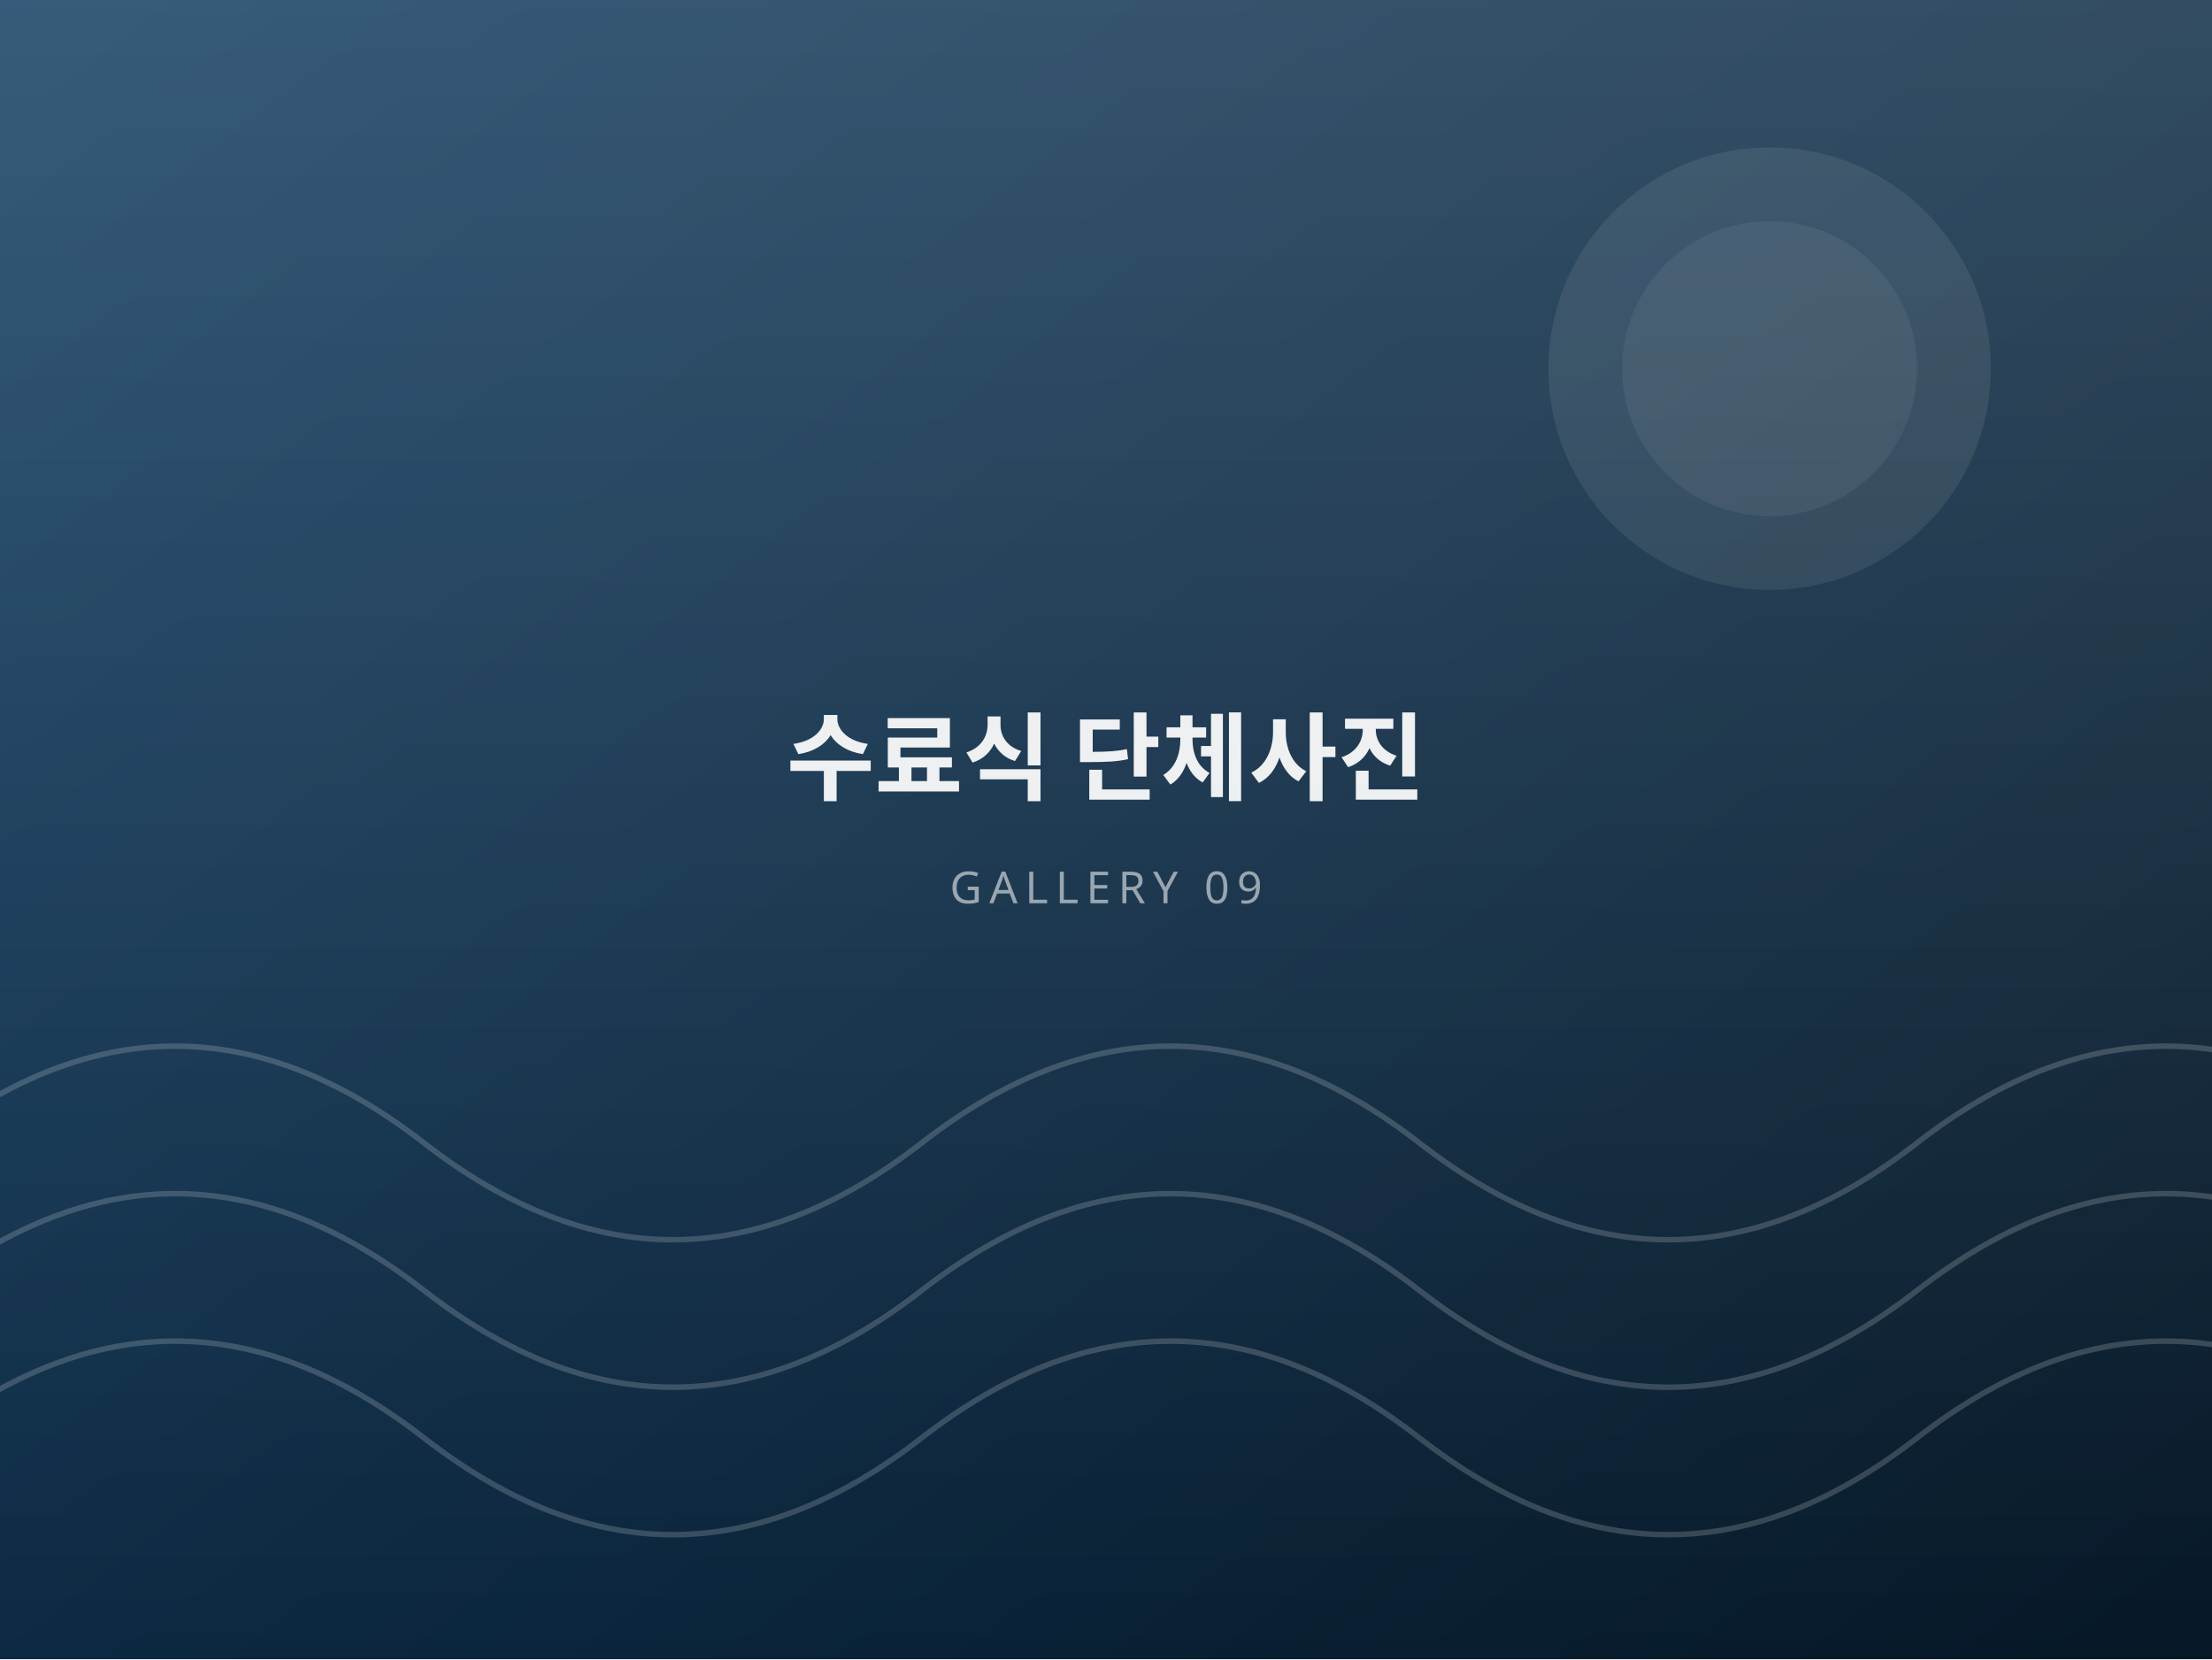
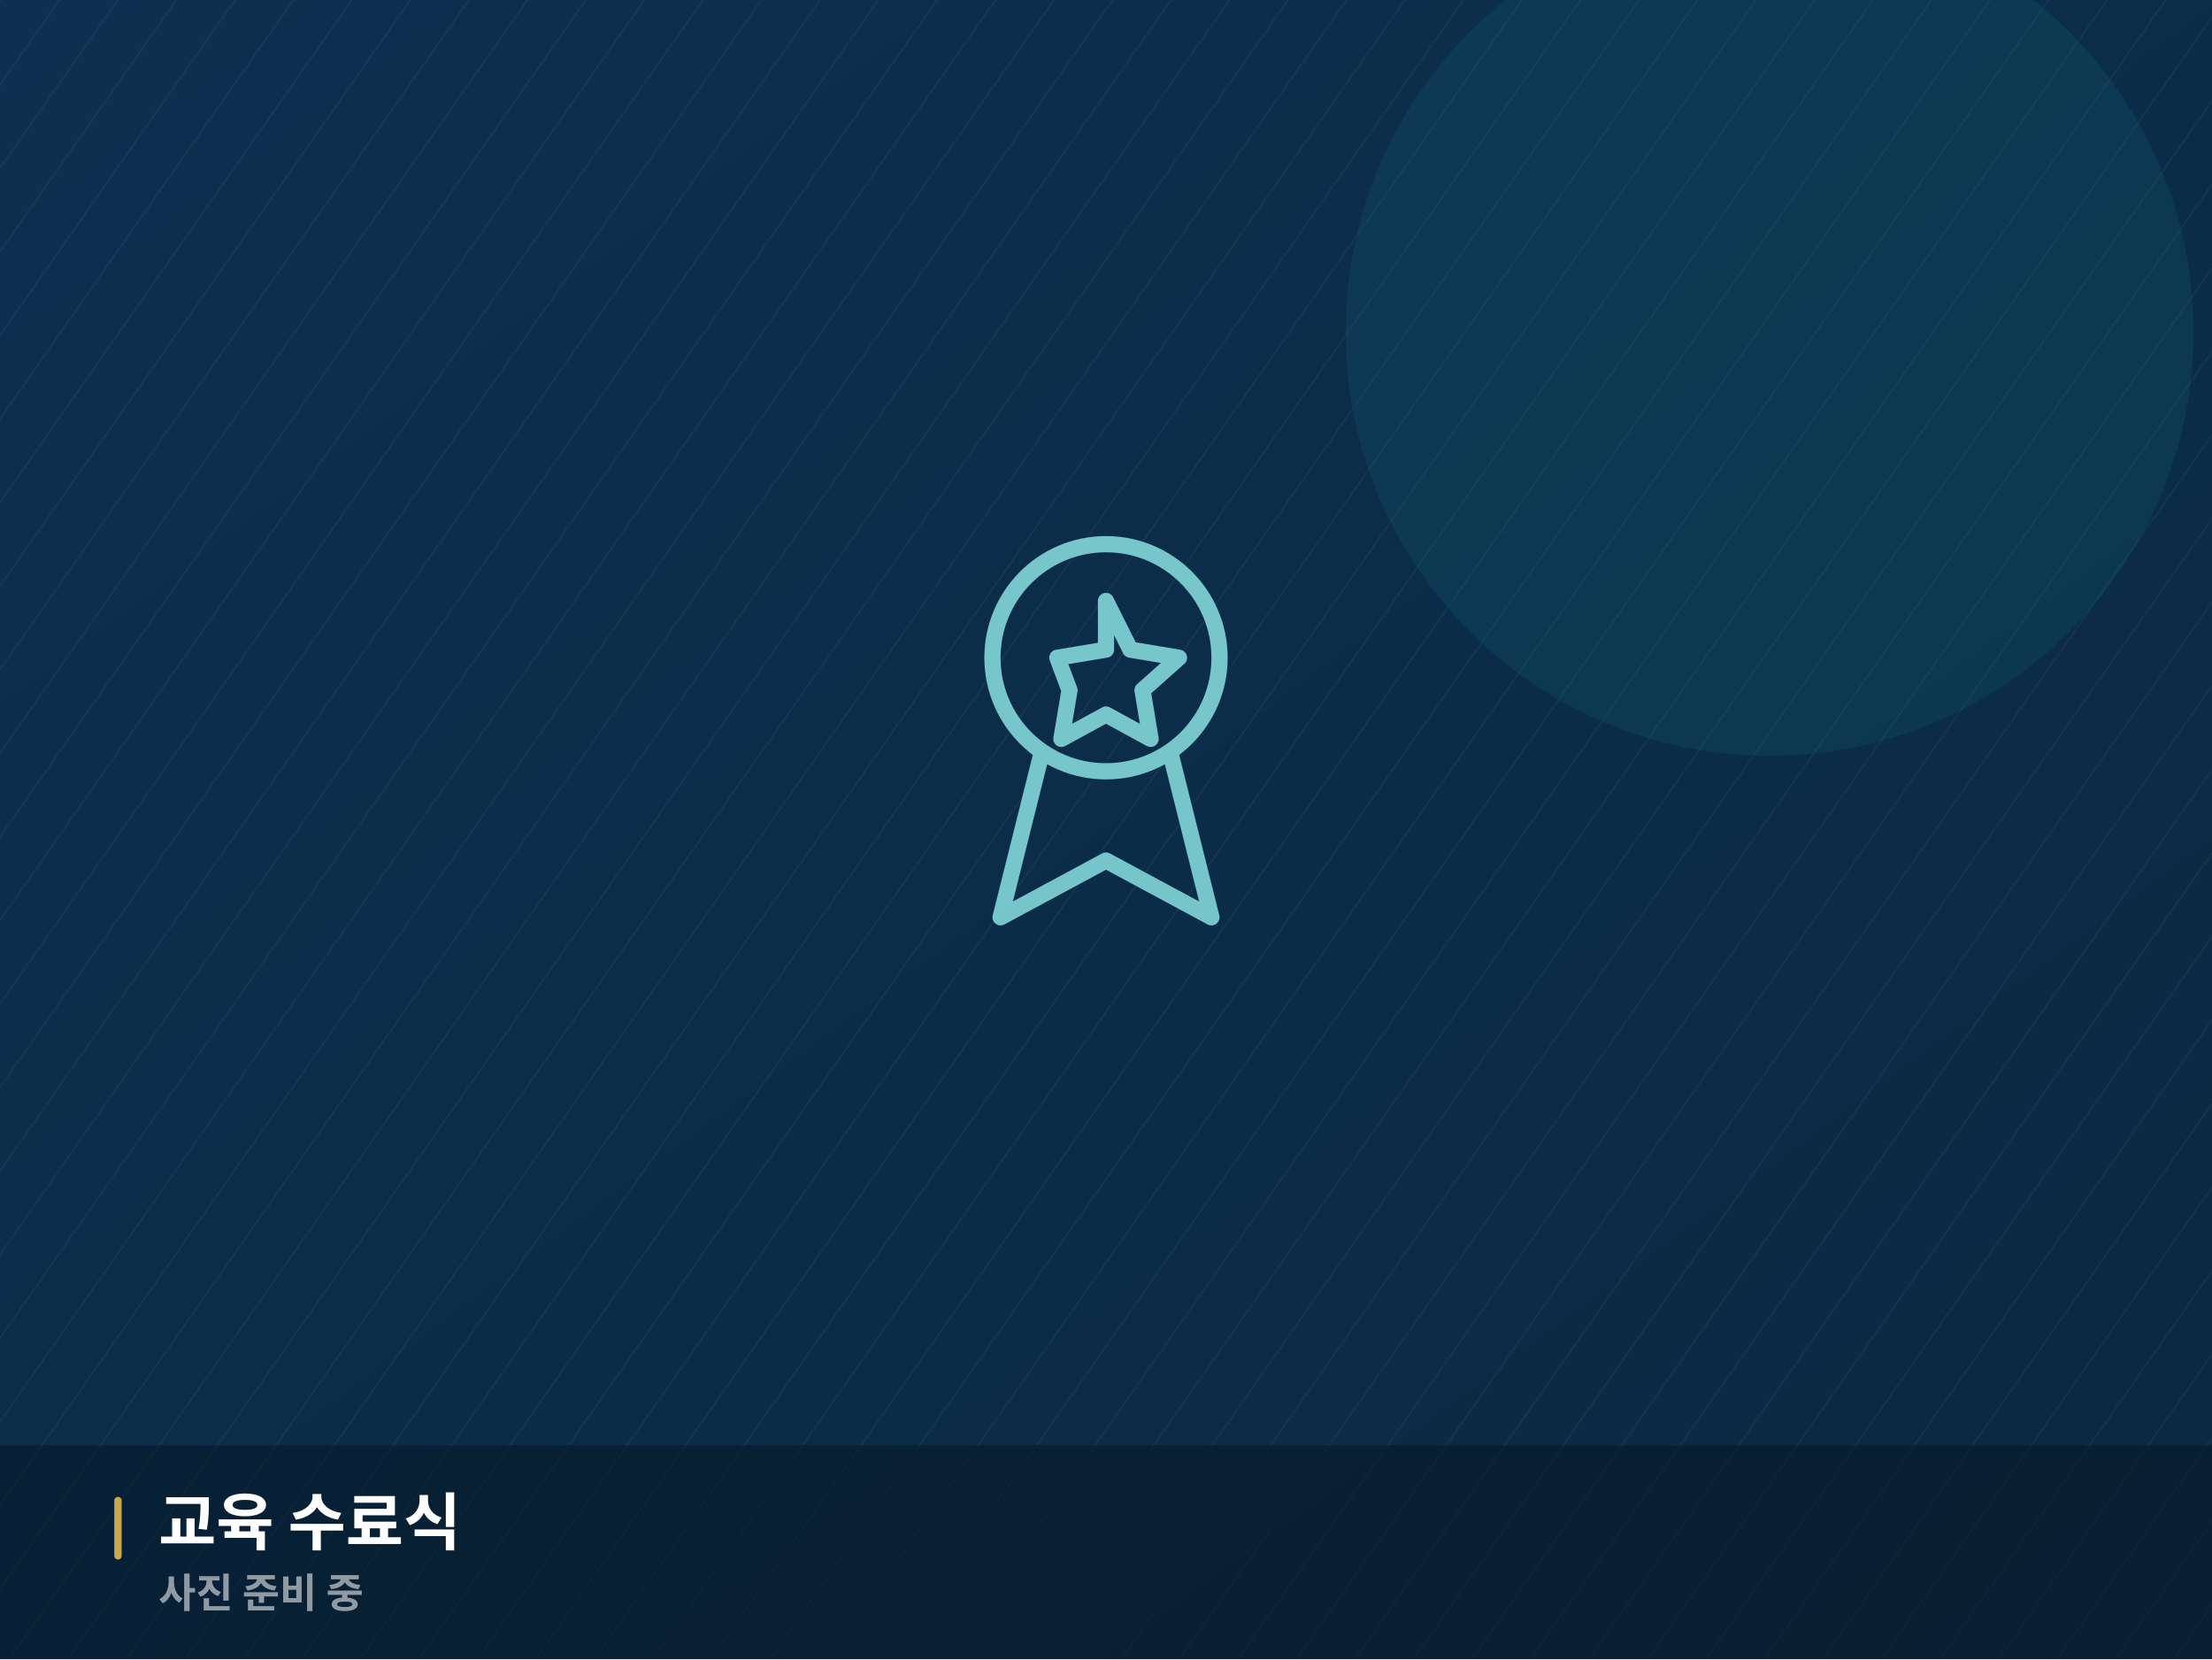
- <svg xmlns="http://www.w3.org/2000/svg" viewBox="0 0 1200 900" width="1200" height="900" role="img" aria-label="수료식 단체사진">
+ <svg xmlns="http://www.w3.org/2000/svg" viewBox="0 0 1200 900" width="1200" height="900" role="img" aria-label="교육 수료식" font-family="'Pretendard Variable',Pretendard,'Apple SD Gothic Neo','Malgun Gothic',sans-serif">
  <defs>
    <linearGradient id="g" x1="0" y1="0" x2="1" y2="1">
-       <stop offset="0" stop-color="#113c60" />
-       <stop offset="1" stop-color="#061726" />
+       <stop offset="0" stop-color="#0d3050" />
+       <stop offset="1" stop-color="#0a2942" />
    </linearGradient>
-     <linearGradient id="s" x1="0" y1="0" x2="0" y2="1">
-       <stop offset="0" stop-color="#ffffff" stop-opacity=".16" />
-       <stop offset="1" stop-color="#ffffff" stop-opacity="0" />
-     </linearGradient>
+     <pattern id="h" width="26" height="26" patternUnits="userSpaceOnUse" patternTransform="rotate(35)">
+       <path d="M0,0 L0,26" stroke="#ffffff" stroke-opacity=".05" stroke-width="1.4" />
+     </pattern>
  </defs>
  <rect width="1200" height="900" fill="url(#g)" />
-   <rect width="1200" height="900" fill="url(#s)" />
-   <g fill="none" stroke="#ffffff" stroke-opacity=".18" stroke-width="3">
-     <path d="M-40 620c90-70 180-70 270 0s180 70 270 0 180-70 270 0 180 70 270 0 180-70 270 0" />
-     <path d="M-40 700c90-70 180-70 270 0s180 70 270 0 180-70 270 0 180 70 270 0 180-70 270 0" />
-     <path d="M-40 780c90-70 180-70 270 0s180 70 270 0 180-70 270 0 180 70 270 0 180-70 270 0" />
+   <rect width="1200" height="900" fill="url(#h)" />
+   <circle cx="960" cy="180" r="230" fill="#17a9ad" fill-opacity=".10" />
+   <g transform="translate(600,392) scale(4.4) translate(-40,-40)" fill="none" stroke="#7fd3d6" stroke-width="2.0" stroke-linecap="round" stroke-linejoin="round" opacity=".92">
+     <circle cx="40" cy="32" r="14" />
+     <path d="M32 44l-5 20 13-7 13 7-5-20" />
+     <path d="M40 25l3 6 6 1-4.5 4 1 6-5.5-3-5.5 3 1-6L34 32l6-1z" />
  </g>
-   <circle cx="960" cy="200" r="120" fill="#ffffff" fill-opacity=".08" />
-   <circle cx="960" cy="200" r="80" fill="#ffffff" fill-opacity=".06" />
-   <text x="600" y="430" text-anchor="middle" fill="#ffffff" fill-opacity=".92" font-family="'Apple SD Gothic Neo','Malgun Gothic',sans-serif" font-size="52" font-weight="700">수료식 단체사진</text>
-   <text x="600" y="490" text-anchor="middle" fill="#ffffff" fill-opacity=".55" font-family="'Apple SD Gothic Neo','Malgun Gothic',sans-serif" font-size="24" letter-spacing="4">GALLERY 09</text>
+   <rect x="0" y="784" width="1200" height="116" fill="#061726" fill-opacity=".55" />
+   <rect x="62" y="812" width="4" height="34" rx="2" fill="#c9a94e" />
+   <text x="86" y="838" font-size="34" font-weight="700" fill="#ffffff">교육 수료식</text>
+   <text x="86" y="872" font-size="22" font-weight="600" fill="#ffffff" fill-opacity=".55">사진 준비 중</text>
</svg>
